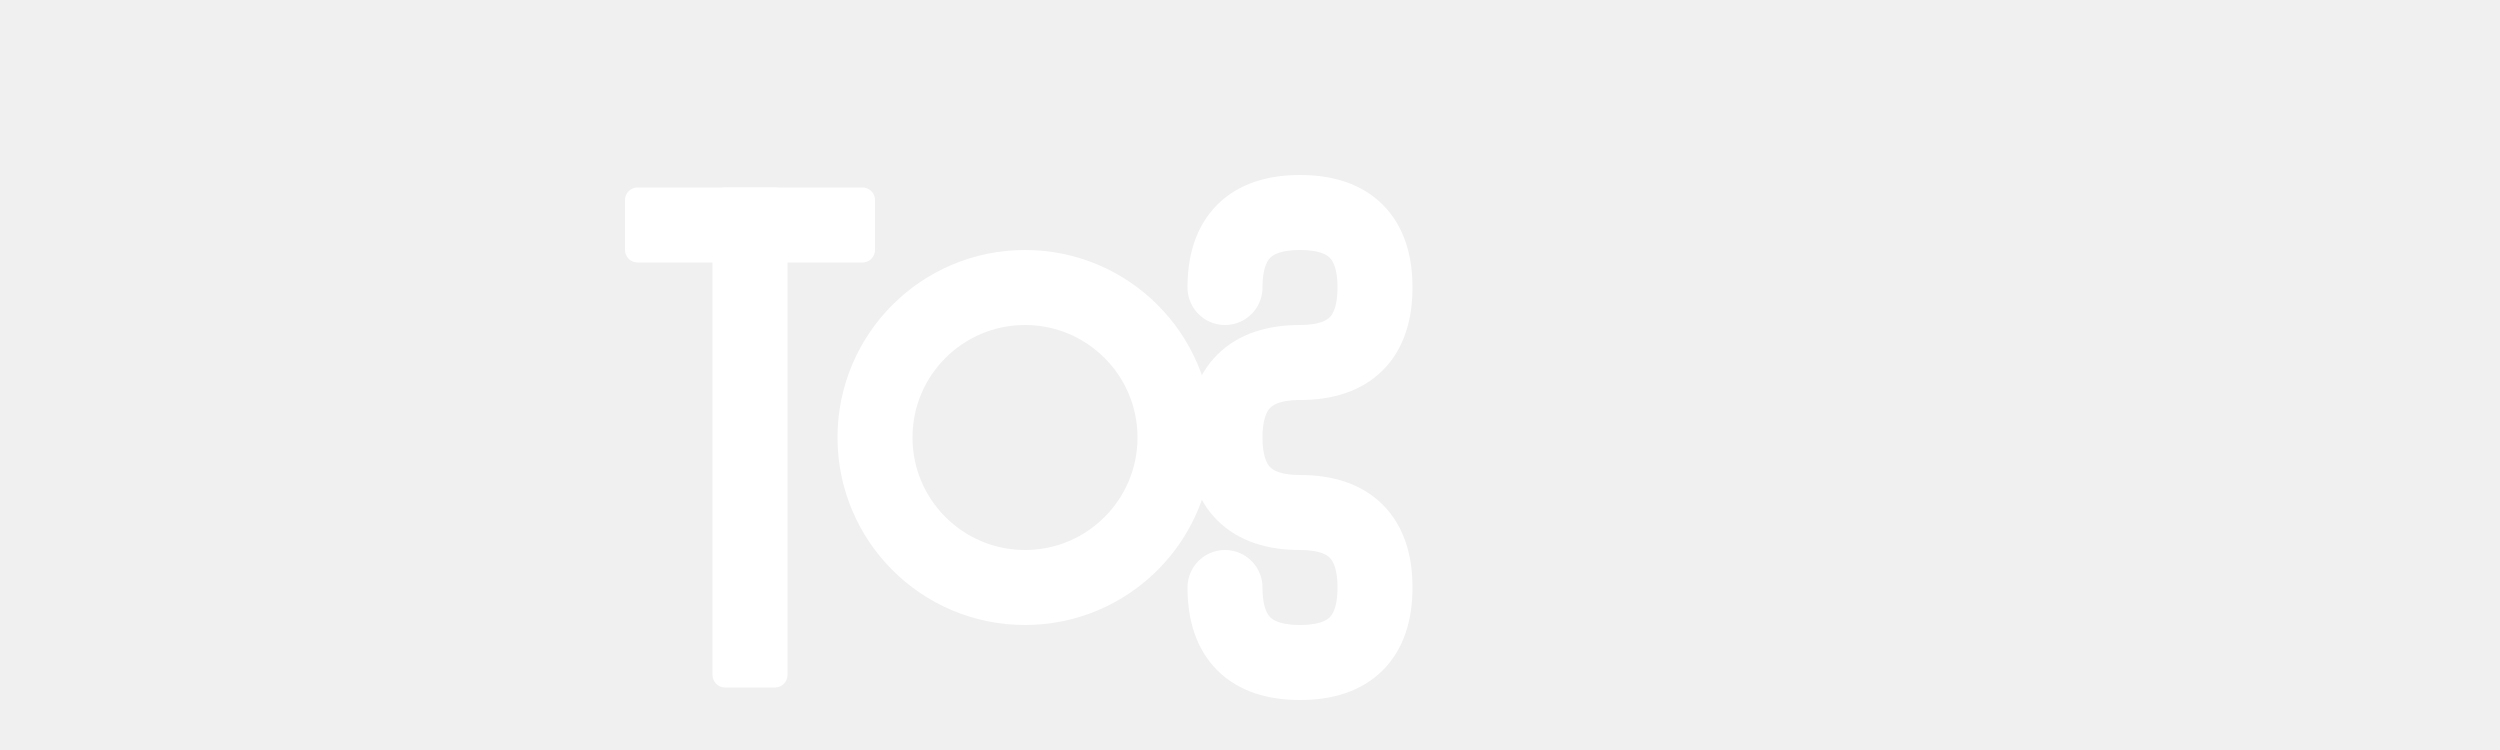
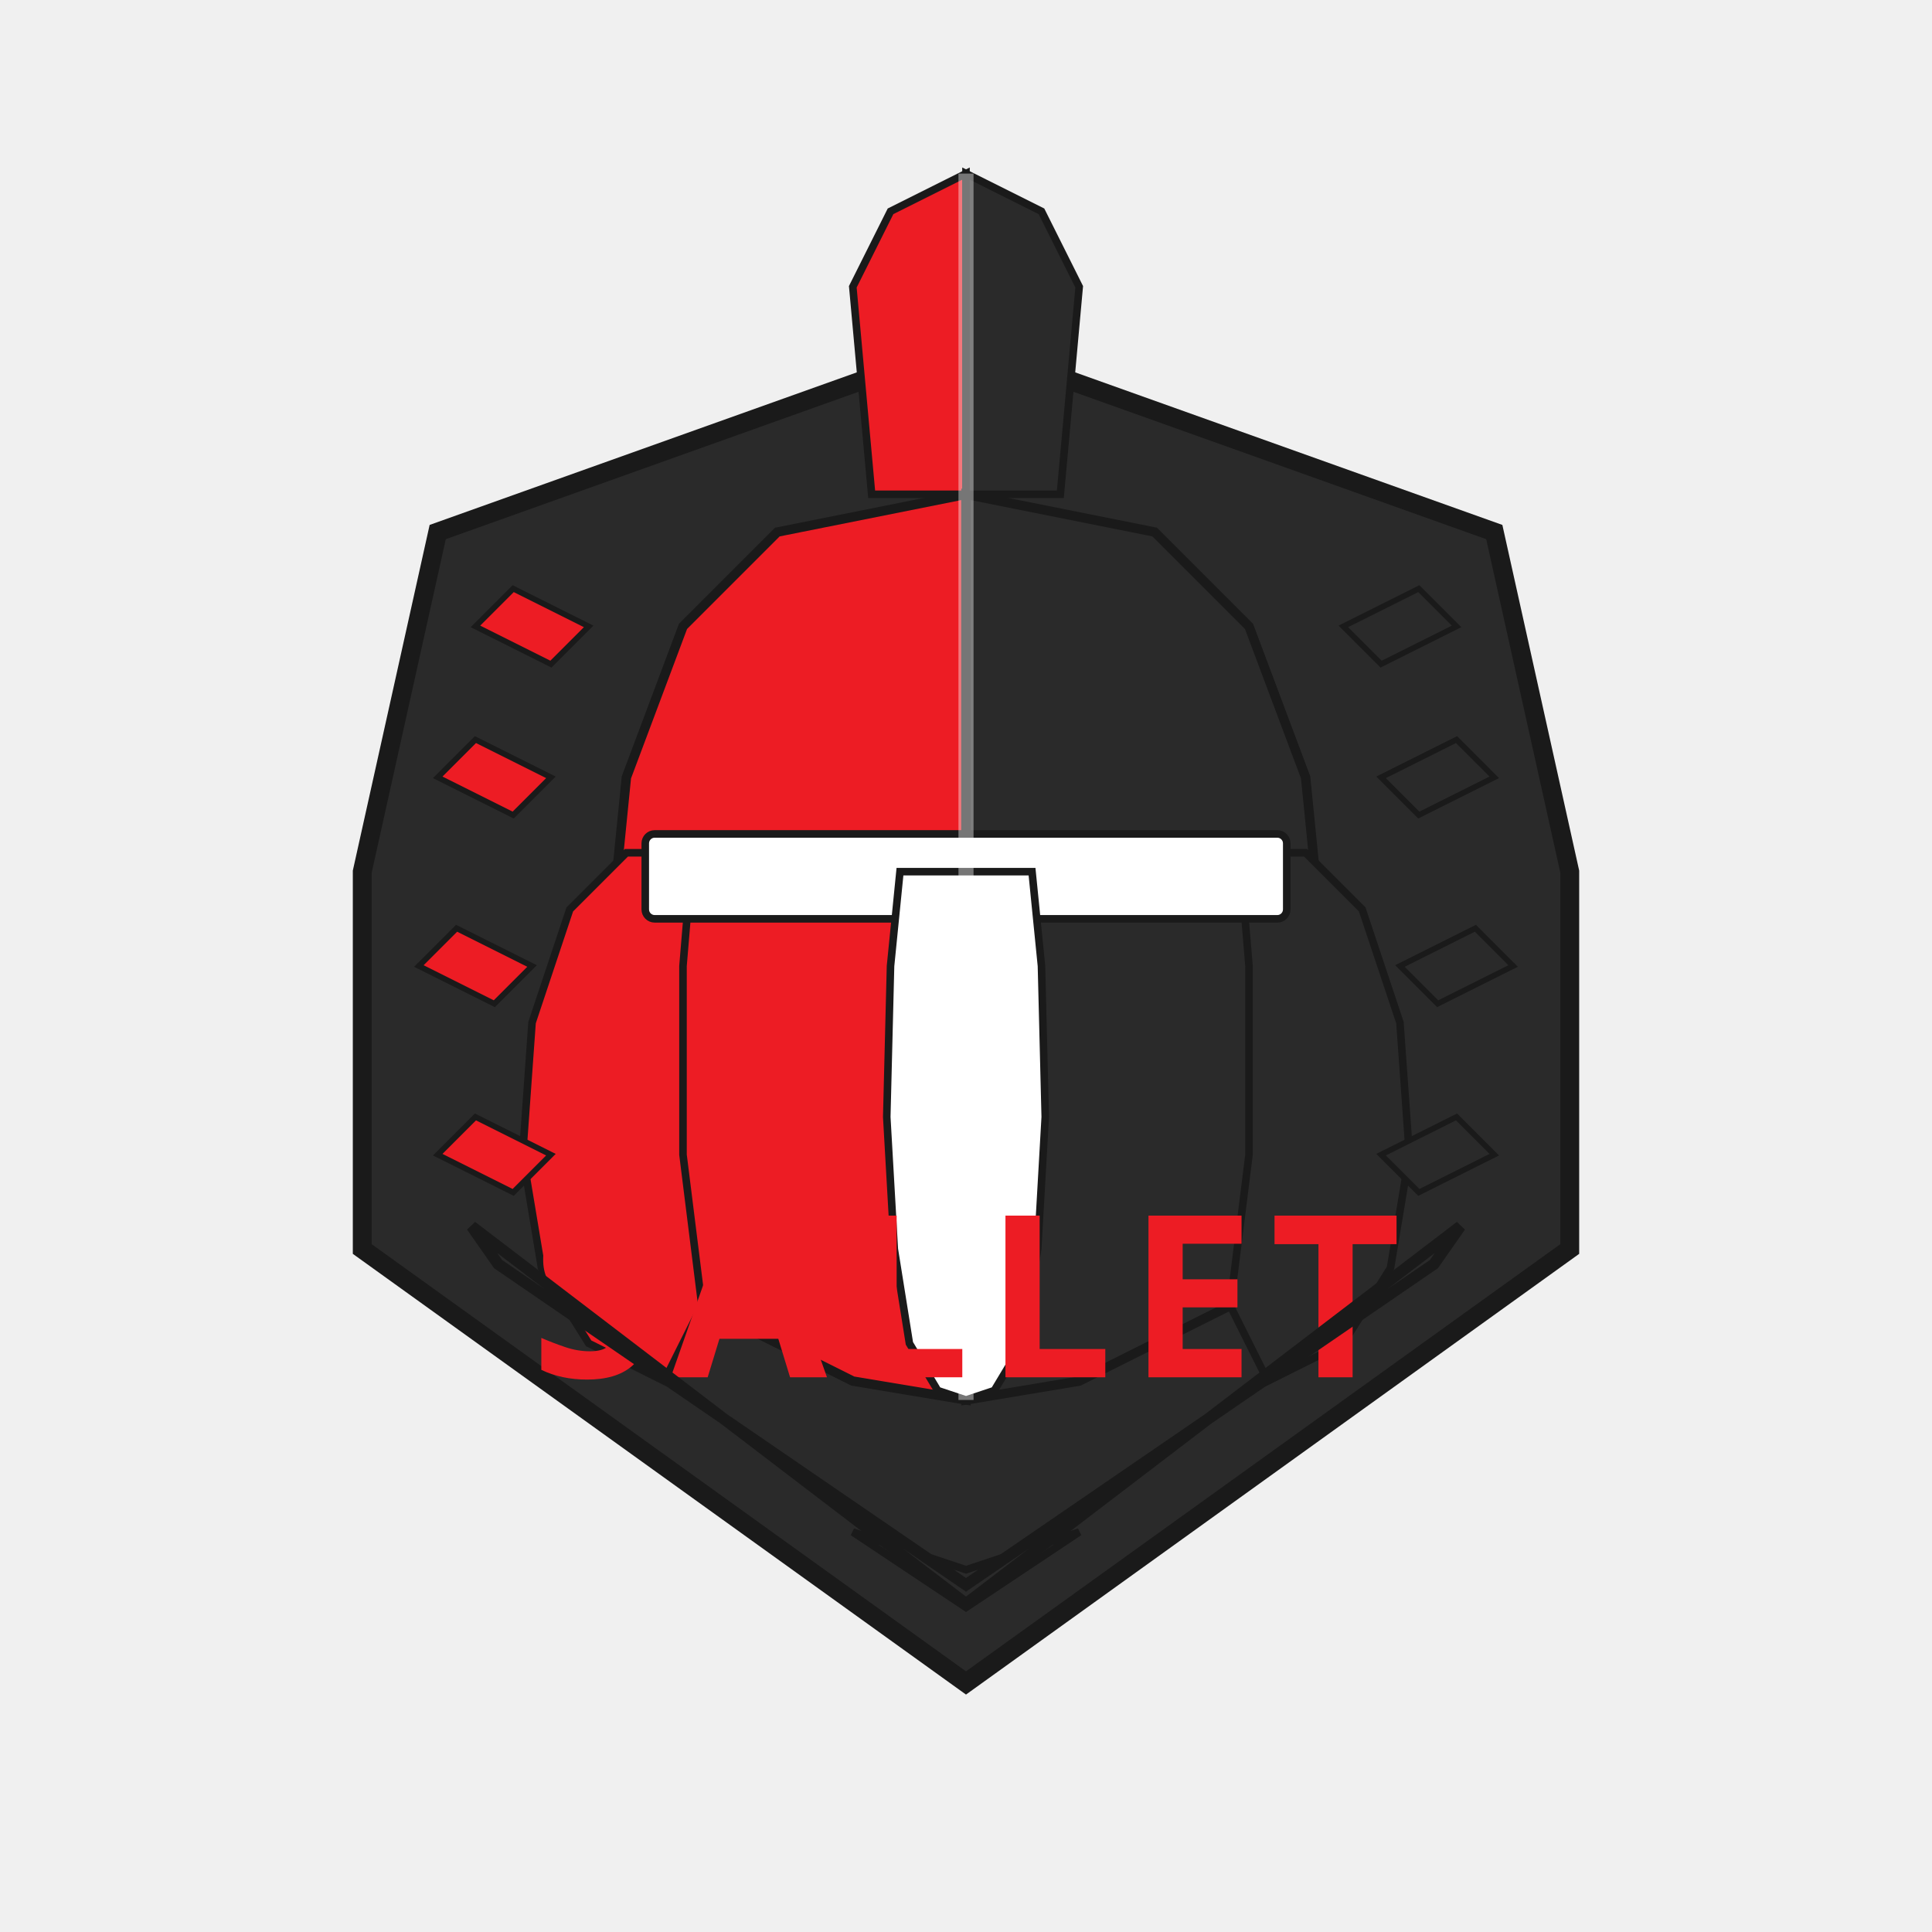
- <svg xmlns="http://www.w3.org/2000/svg" width="2000" height="600" viewBox="0 0 2000 600" fill="none">
-   <g transform="translate(500, 50)">
-     <rect x="0" y="100" width="200" height="60" fill="#FFFFFF" rx="10" />
-     <rect x="70" y="100" width="60" height="400" fill="#FFFFFF" rx="10" />
-     <circle cx="320" cy="300" r="120" stroke="#FFFFFF" stroke-width="60" fill="none" />
-     <path d="M480 180 Q480 120, 540 120 Q600 120, 600 180 Q600 240, 540 240 Q480 240, 480 300 Q480 360, 540 360 Q600 360, 600 420 Q600 480, 540 480 Q480 480, 480 420" stroke="#FFFFFF" stroke-width="60" fill="none" stroke-linecap="round" />
+ <svg xmlns="http://www.w3.org/2000/svg" width="1024" height="1024" viewBox="0 0 1024 1024">
+   <g transform="translate(512, 512)">
+     <path d="M 0,-330 L 280,-230 L 320,-50 L 320,150 L 0,380 L -320,150 L -320,-50 L -280,-230 Z" fill="#2a2a2a" stroke="#1a1a1a" stroke-width="10" />
+     <path d="M 0,-250 L -100,-230 L -150,-180 L -180,-100 L -190,0 L -180,100 L -140,180 L -60,220 L 0,230 L 0,-250 Z" fill="#ed1c24" stroke="#1a1a1a" stroke-width="5" />
+     <path d="M -180,-60 L -210,-30 L -230,30 L -235,100 L -225,160 L -200,200 L -160,220 L -140,180 L -150,100 L -150,0 L -145,-60 Z" fill="#ed1c24" stroke="#1a1a1a" stroke-width="4" />
+     <path d="M -50,-250 L -60,-360 L -40,-400 L 0,-420 L 0,-250 Z" fill="#ed1c24" stroke="#1a1a1a" stroke-width="4" />
+     <path d="M 0,-250 L 100,-230 L 150,-180 L 180,-100 L 190,0 L 180,100 L 140,180 L 60,220 L 0,230 L 0,-250 Z" fill="#2a2a2a" stroke="#1a1a1a" stroke-width="5" />
+     <path d="M 180,-60 L 210,-30 L 230,30 L 235,100 L 225,160 L 200,200 L 160,220 L 140,180 L 150,100 L 150,0 L 145,-60 Z" fill="#2a2a2a" stroke="#1a1a1a" stroke-width="4" />
+     <path d="M 50,-250 L 60,-360 L 40,-400 L 0,-420 L 0,-250 Z" fill="#2a2a2a" stroke="#1a1a1a" stroke-width="4" />
+     <rect x="-170" y="-70" width="340" height="45" rx="5" fill="#ffffff" stroke="#1a1a1a" stroke-width="4" />
+     <path d="M -35,-50 L -40,0 L -42,80 L -38,150 L -30,200 L -15,225 L 0,230 L 15,225 L 30,200 L 38,150 L 42,80 L 40,0 L 35,-50 Z" fill="#ffffff" stroke="#1a1a1a" stroke-width="4" />
+     <rect x="-4" y="-420" width="8" height="650" fill="#ffffff" opacity="0.4" />
+     <path d="M -260,-180 L -220,-160 L -200,-180 L -240,-200 Z" fill="#ed1c24" stroke="#1a1a1a" stroke-width="3" />
+     <path d="M -280,-100 L -240,-80 L -220,-100 L -260,-120 Z" fill="#ed1c24" stroke="#1a1a1a" stroke-width="3" />
+     <path d="M -290,0 L -250,20 L -230,0 L -270,-20 Z" fill="#ed1c24" stroke="#1a1a1a" stroke-width="3" />
+     <path d="M -280,100 L -240,120 L -220,100 L -260,80 Z" fill="#ed1c24" stroke="#1a1a1a" stroke-width="3" />
+     <path d="M 260,-180 L 220,-160 L 200,-180 L 240,-200 Z" fill="#2a2a2a" stroke="#1a1a1a" stroke-width="3" />
+     <path d="M 280,-100 L 240,-80 L 220,-100 L 260,-120 Z" fill="#2a2a2a" stroke="#1a1a1a" stroke-width="3" />
+     <path d="M 290,0 L 250,20 L 230,0 L 270,-20 Z" fill="#2a2a2a" stroke="#1a1a1a" stroke-width="3" />
+     <path d="M 280,100 L 240,120 L 220,100 L 260,80 Z" fill="#2a2a2a" stroke="#1a1a1a" stroke-width="3" />
+     <path d="M -60,300 L 0,340 L 60,300 L 0,320 Z" fill="#2a2a2a" stroke="#1a1a1a" stroke-width="4" />
  </g>
+   <text x="512" y="730" font-family="Arial Black, sans-serif" font-size="120" font-weight="900" fill="#ed1c24" text-anchor="middle" letter-spacing="8">SALLET</text>
+   <path d="M 250,650 L 512,850 L 774,650 L 760,670 L 512,840 L 264,670 Z" fill="#2a2a2a" stroke="#1a1a1a" stroke-width="6" />
</svg>
